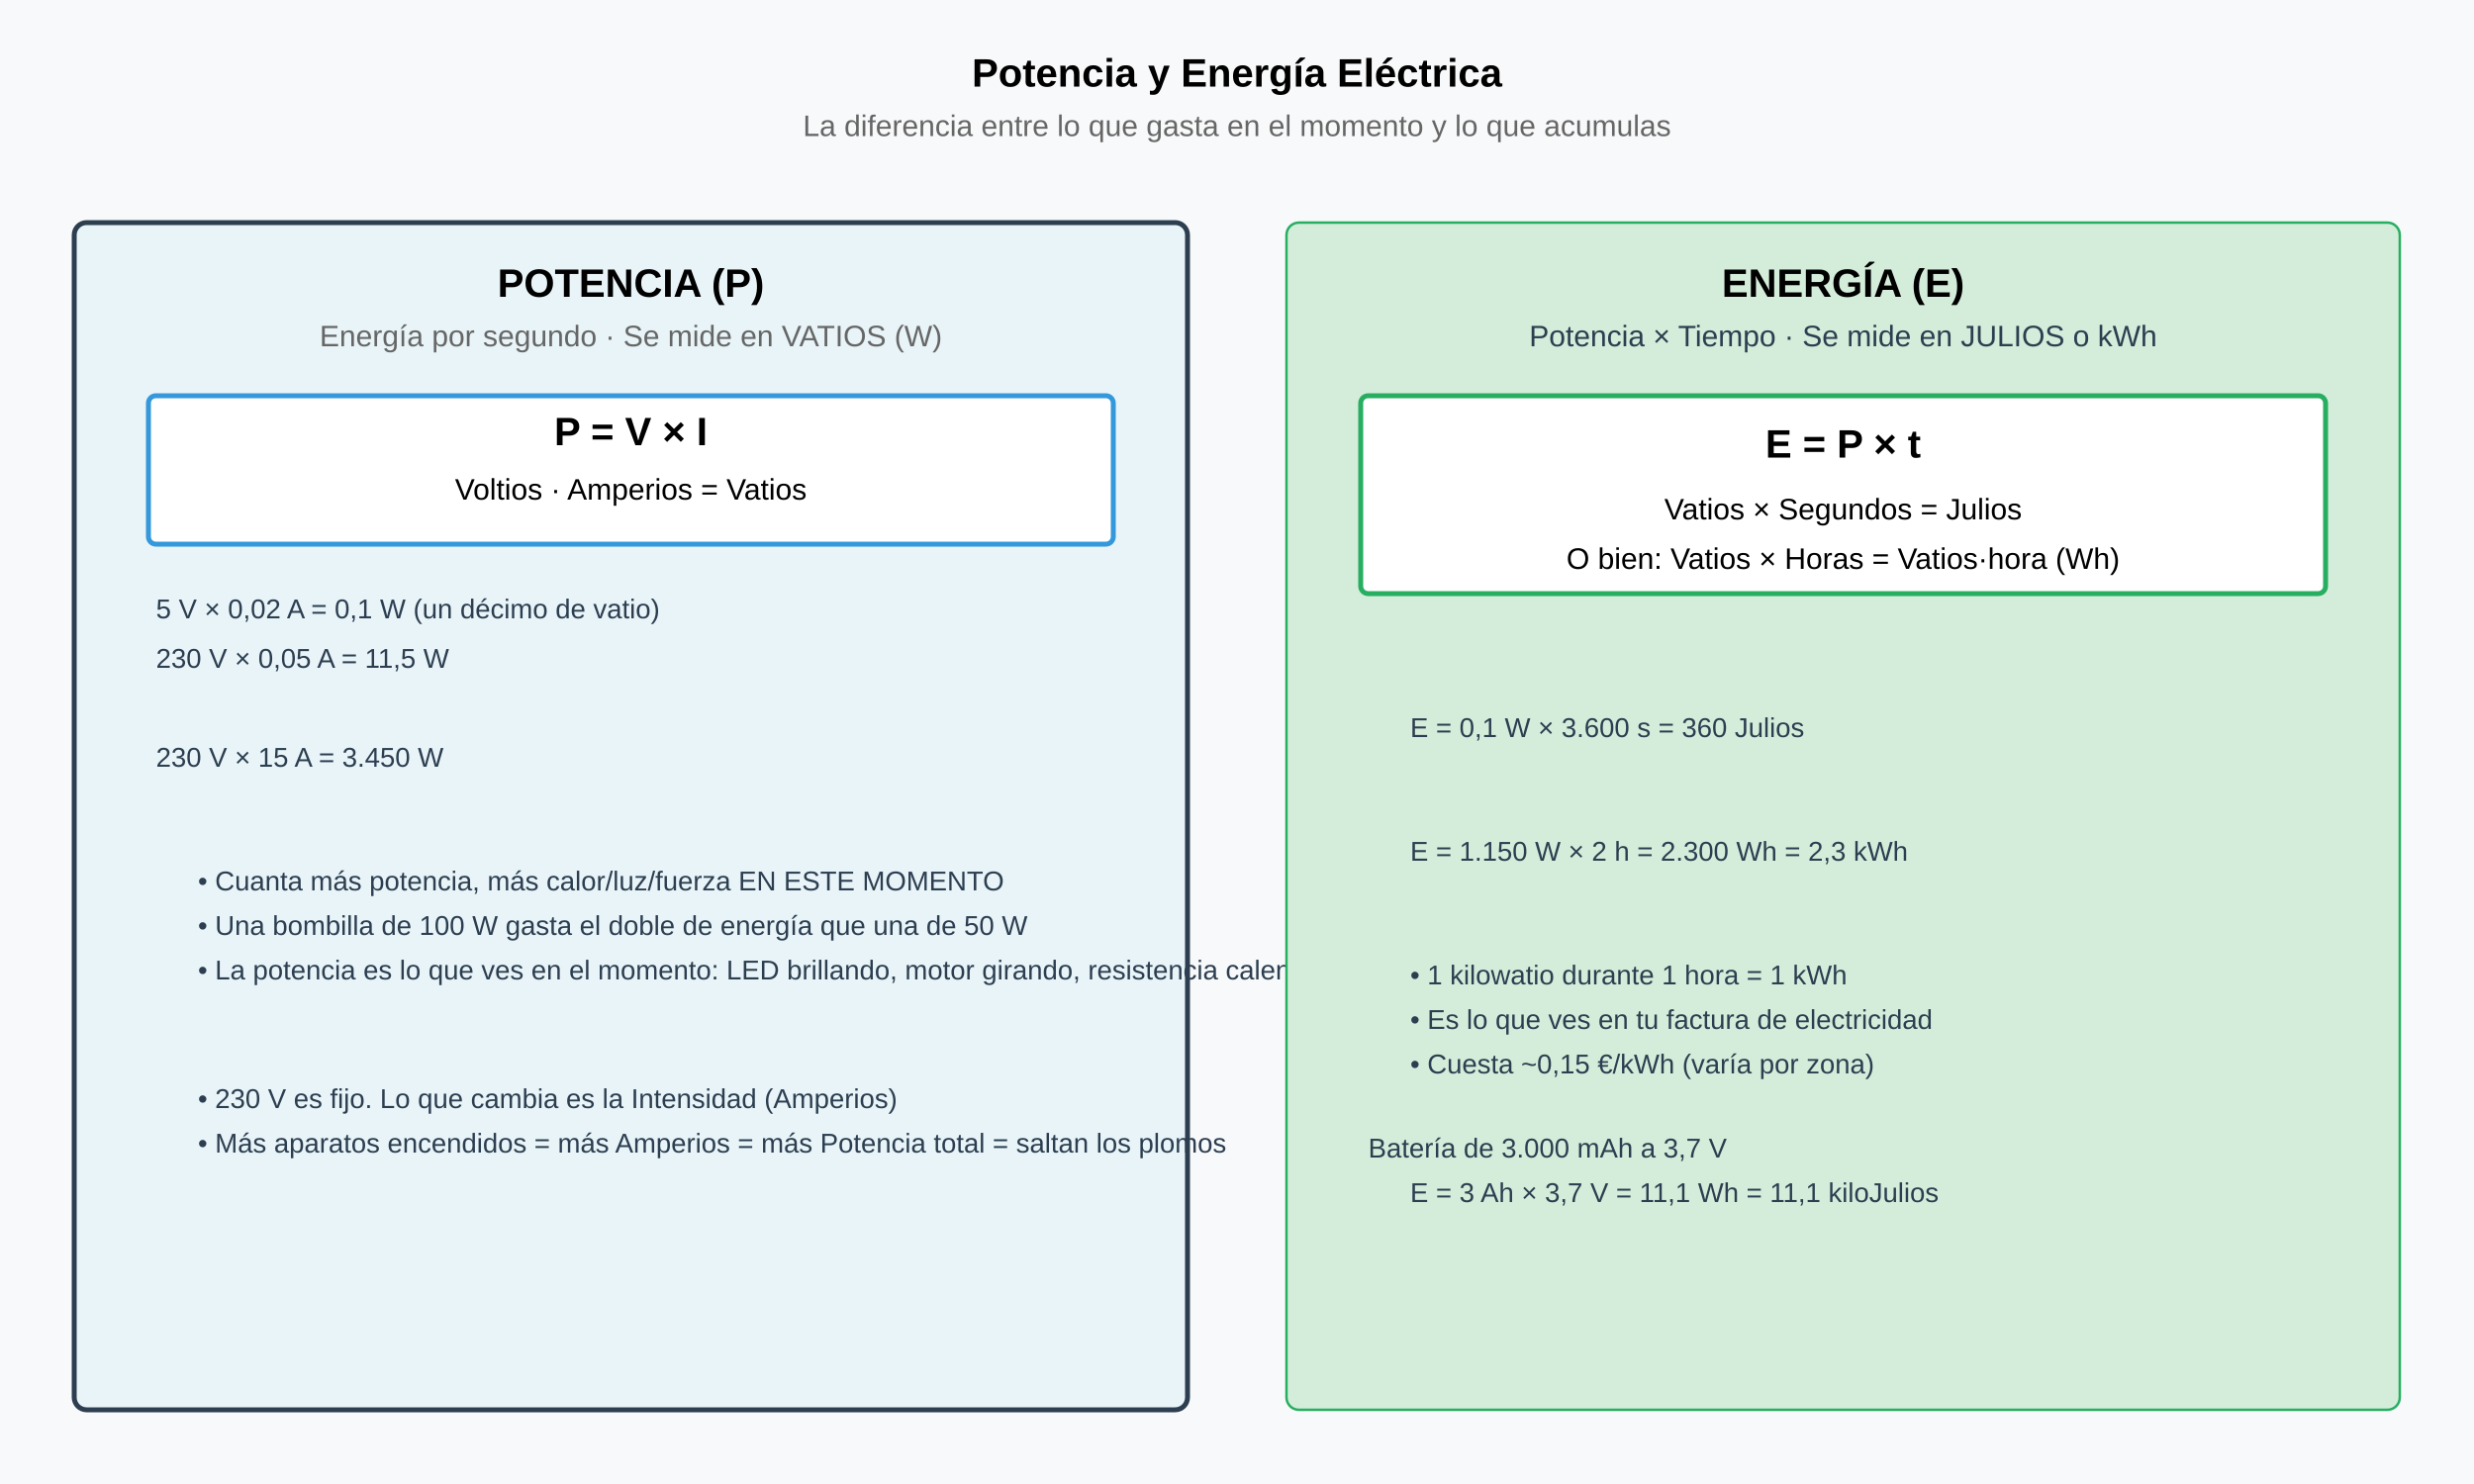
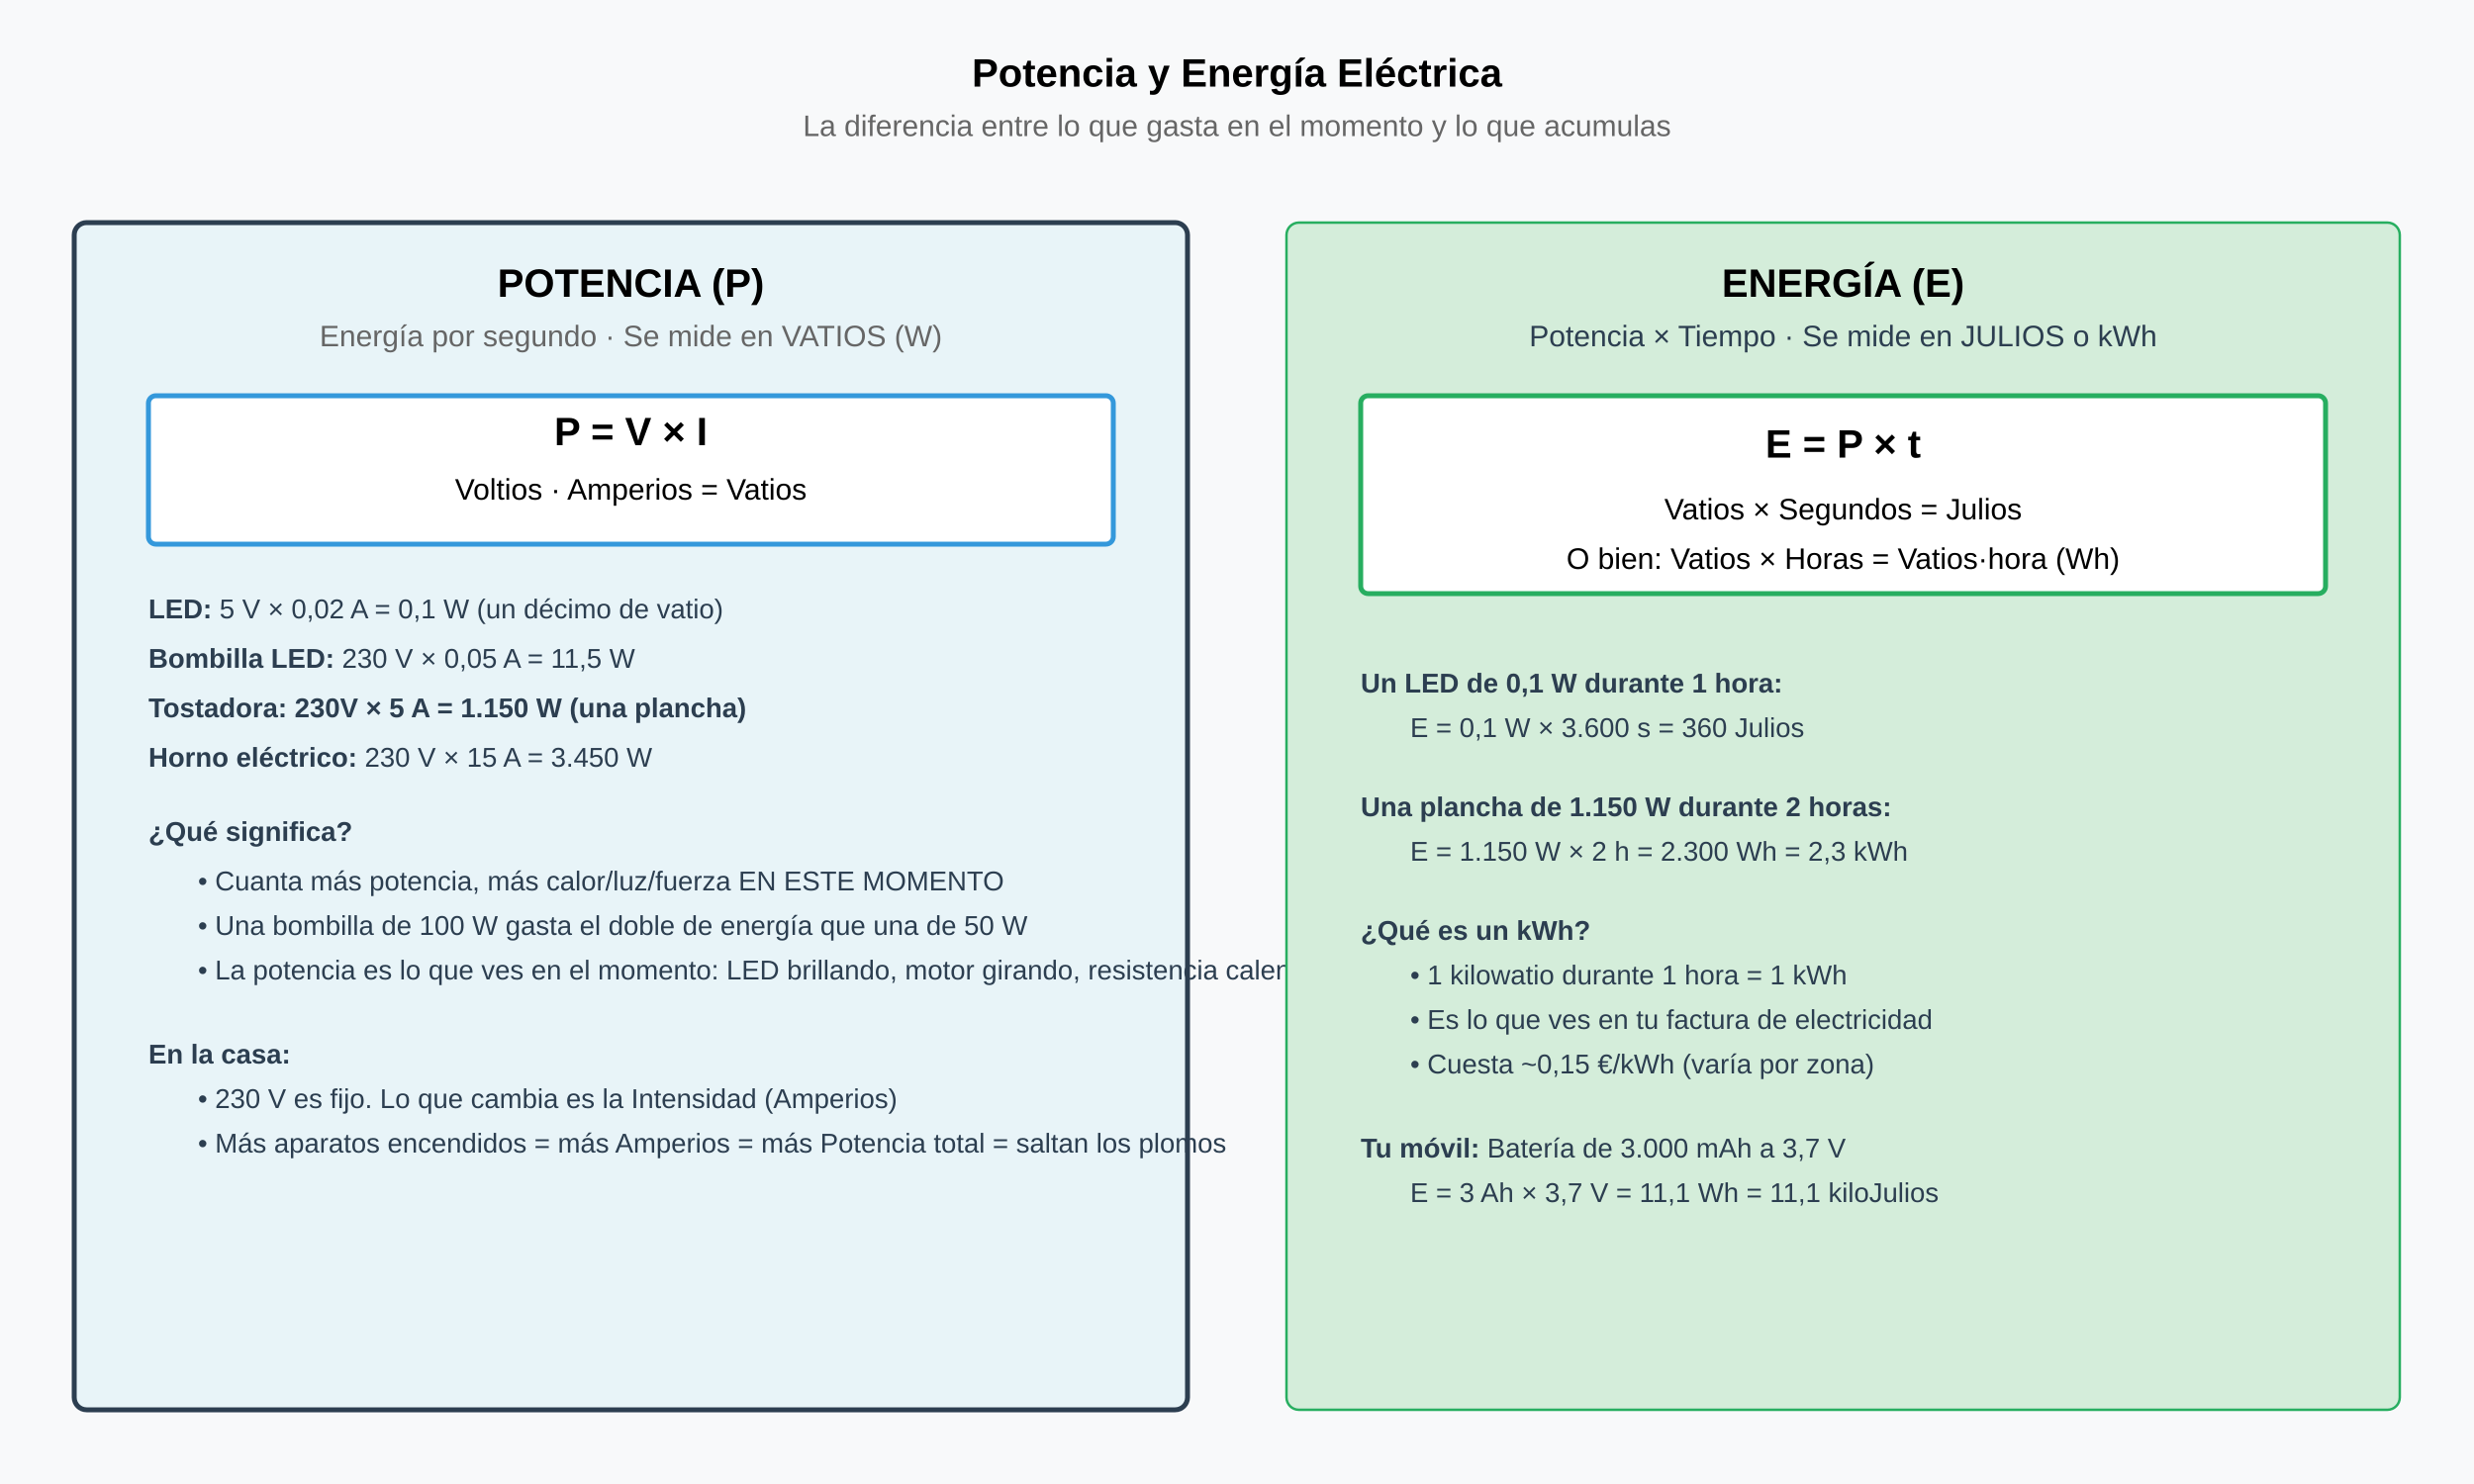
<svg xmlns="http://www.w3.org/2000/svg" viewBox="0 0 1000 600">
  <defs>
    <style>
      .title { font-family: Arial, sans-serif; font-size: 16px; font-weight: bold; text-anchor: middle; }
      .label { font-family: Arial, sans-serif; font-size: 12px; }
      .box { stroke: #2c3e50; stroke-width: 2; fill: #e8f4f8; }
      .good { fill: #d4edda; stroke: #27ae60; }
      .mono { font-family: 'Courier New', monospace; font-size: 11px; }
    </style>
  </defs>
  <rect width="1000" height="600" fill="#f8f9fa" />
  <text x="500" y="35" class="title" font-size="18">Potencia y Energía Eléctrica</text>
  <text x="500" y="55" class="label" font-size="11" fill="#666" text-anchor="middle">La diferencia entre lo que gasta en el momento y lo que acumulas</text>
  <g>
    <rect x="30" y="90" width="450" height="480" class="box" rx="5" />
    <text x="255" y="120" class="title" font-size="14">POTENCIA (P)</text>
    <text x="255" y="140" class="label" font-size="10" fill="#666" text-anchor="middle">Energía por segundo · Se mide en VATIOS (W)</text>
    <g>
      <rect x="60" y="160" width="390" height="60" fill="white" stroke="#3498db" stroke-width="2" rx="3" />
      <text x="255" y="180" class="title" font-size="13">P = V × I</text>
      <text x="255" y="202" class="label" font-size="10" text-anchor="middle">Voltios · Amperios = Vatios</text>
    </g>
    <g font-family="Arial" font-size="11" fill="#2c3e50" text-anchor="start">
      <text x="60" y="250">
-         <b>LED:</b> 5 V × 0,02 A = 0,1 W (un décimo de vatio)</text>
+         <tspan font-weight="bold">LED:</tspan> 5 V × 0,02 A = 0,1 W (un décimo de vatio)</text>
      <text x="60" y="270">
-         <b>Bombilla LED:</b> 230 V × 0,05 A = 11,5 W</text>
+         <tspan font-weight="bold">Bombilla LED:</tspan> 230 V × 0,05 A = 11,5 W</text>
      <text x="60" y="290">
-         <b>Tostadora: 230V × 5 A = 1.150 W (una plancha)</b>
+         <tspan font-weight="bold">Tostadora: 230V × 5 A = 1.150 W (una plancha)</tspan>
      </text>
      <text x="60" y="310">
-         <b>Horno eléctrico:</b> 230 V × 15 A = 3.450 W</text>
+         <tspan font-weight="bold">Horno eléctrico:</tspan> 230 V × 15 A = 3.450 W</text>
      <text x="60" y="340">
-         <b>¿Qué significa?</b>
+         <tspan font-weight="bold">¿Qué significa?</tspan>
      </text>
      <text x="80" y="360">• Cuanta más potencia, más calor/luz/fuerza EN ESTE MOMENTO</text>
      <text x="80" y="378">• Una bombilla de 100 W gasta el doble de energía que una de 50 W</text>
      <text x="80" y="396">• La potencia es lo que ves en el momento: LED brillando, motor girando, resistencia calentando</text>
      <text x="60" y="430">
-         <b>En la casa:</b>
+         <tspan font-weight="bold">En la casa:</tspan>
      </text>
      <text x="80" y="448">• 230 V es fijo. Lo que cambia es la Intensidad (Amperios)</text>
      <text x="80" y="466">• Más aparatos encendidos = más Amperios = más Potencia total = saltan los plomos</text>
    </g>
  </g>
  <g>
    <rect x="520" y="90" width="450" height="480" class="good" rx="5" />
    <text x="745" y="120" class="title" font-size="14">ENERGÍA (E)</text>
    <text x="745" y="140" class="label" font-size="10" fill="#2c3e50" text-anchor="middle">Potencia × Tiempo · Se mide en JULIOS o kWh</text>
    <g>
      <rect x="550" y="160" width="390" height="80" fill="white" stroke="#27ae60" stroke-width="2" rx="3" />
      <text x="745" y="185" class="title" font-size="13">E = P × t</text>
      <text x="745" y="210" class="label" font-size="10" text-anchor="middle">Vatios × Segundos = Julios</text>
      <text x="745" y="230" class="label" font-size="10" text-anchor="middle">O bien: Vatios × Horas = Vatios·hora (Wh)</text>
    </g>
    <g font-family="Arial" font-size="11" fill="#2c3e50" text-anchor="start">
      <text x="550" y="280">
-         <b>Un LED de 0,1 W durante 1 hora:</b>
+         <tspan font-weight="bold">Un LED de 0,1 W durante 1 hora:</tspan>
      </text>
      <text x="570" y="298">E = 0,1 W × 3.600 s = 360 Julios</text>
      <text x="550" y="330">
-         <b>Una plancha de 1.150 W durante 2 horas:</b>
+         <tspan font-weight="bold">Una plancha de 1.150 W durante 2 horas:</tspan>
      </text>
      <text x="570" y="348">E = 1.150 W × 2 h = 2.300 Wh = 2,3 kWh</text>
      <text x="550" y="380">
-         <b>¿Qué es un kWh?</b>
+         <tspan font-weight="bold">¿Qué es un kWh?</tspan>
      </text>
      <text x="570" y="398">• 1 kilowatio durante 1 hora = 1 kWh</text>
      <text x="570" y="416">• Es lo que ves en tu factura de electricidad</text>
      <text x="570" y="434">• Cuesta ~0,15 €/kWh (varía por zona)</text>
      <text x="550" y="468">
-         <b>Tu móvil:</b> Batería de 3.000 mAh a 3,7 V</text>
+         <tspan font-weight="bold">Tu móvil:</tspan> Batería de 3.000 mAh a 3,7 V</text>
      <text x="570" y="486">E = 3 Ah × 3,7 V = 11,1 Wh = 11,1 kiloJulios</text>
    </g>
  </g>
  <g>
    <rect x="30" y="590" width="920" height="0" fill="white" />
  </g>
</svg>
